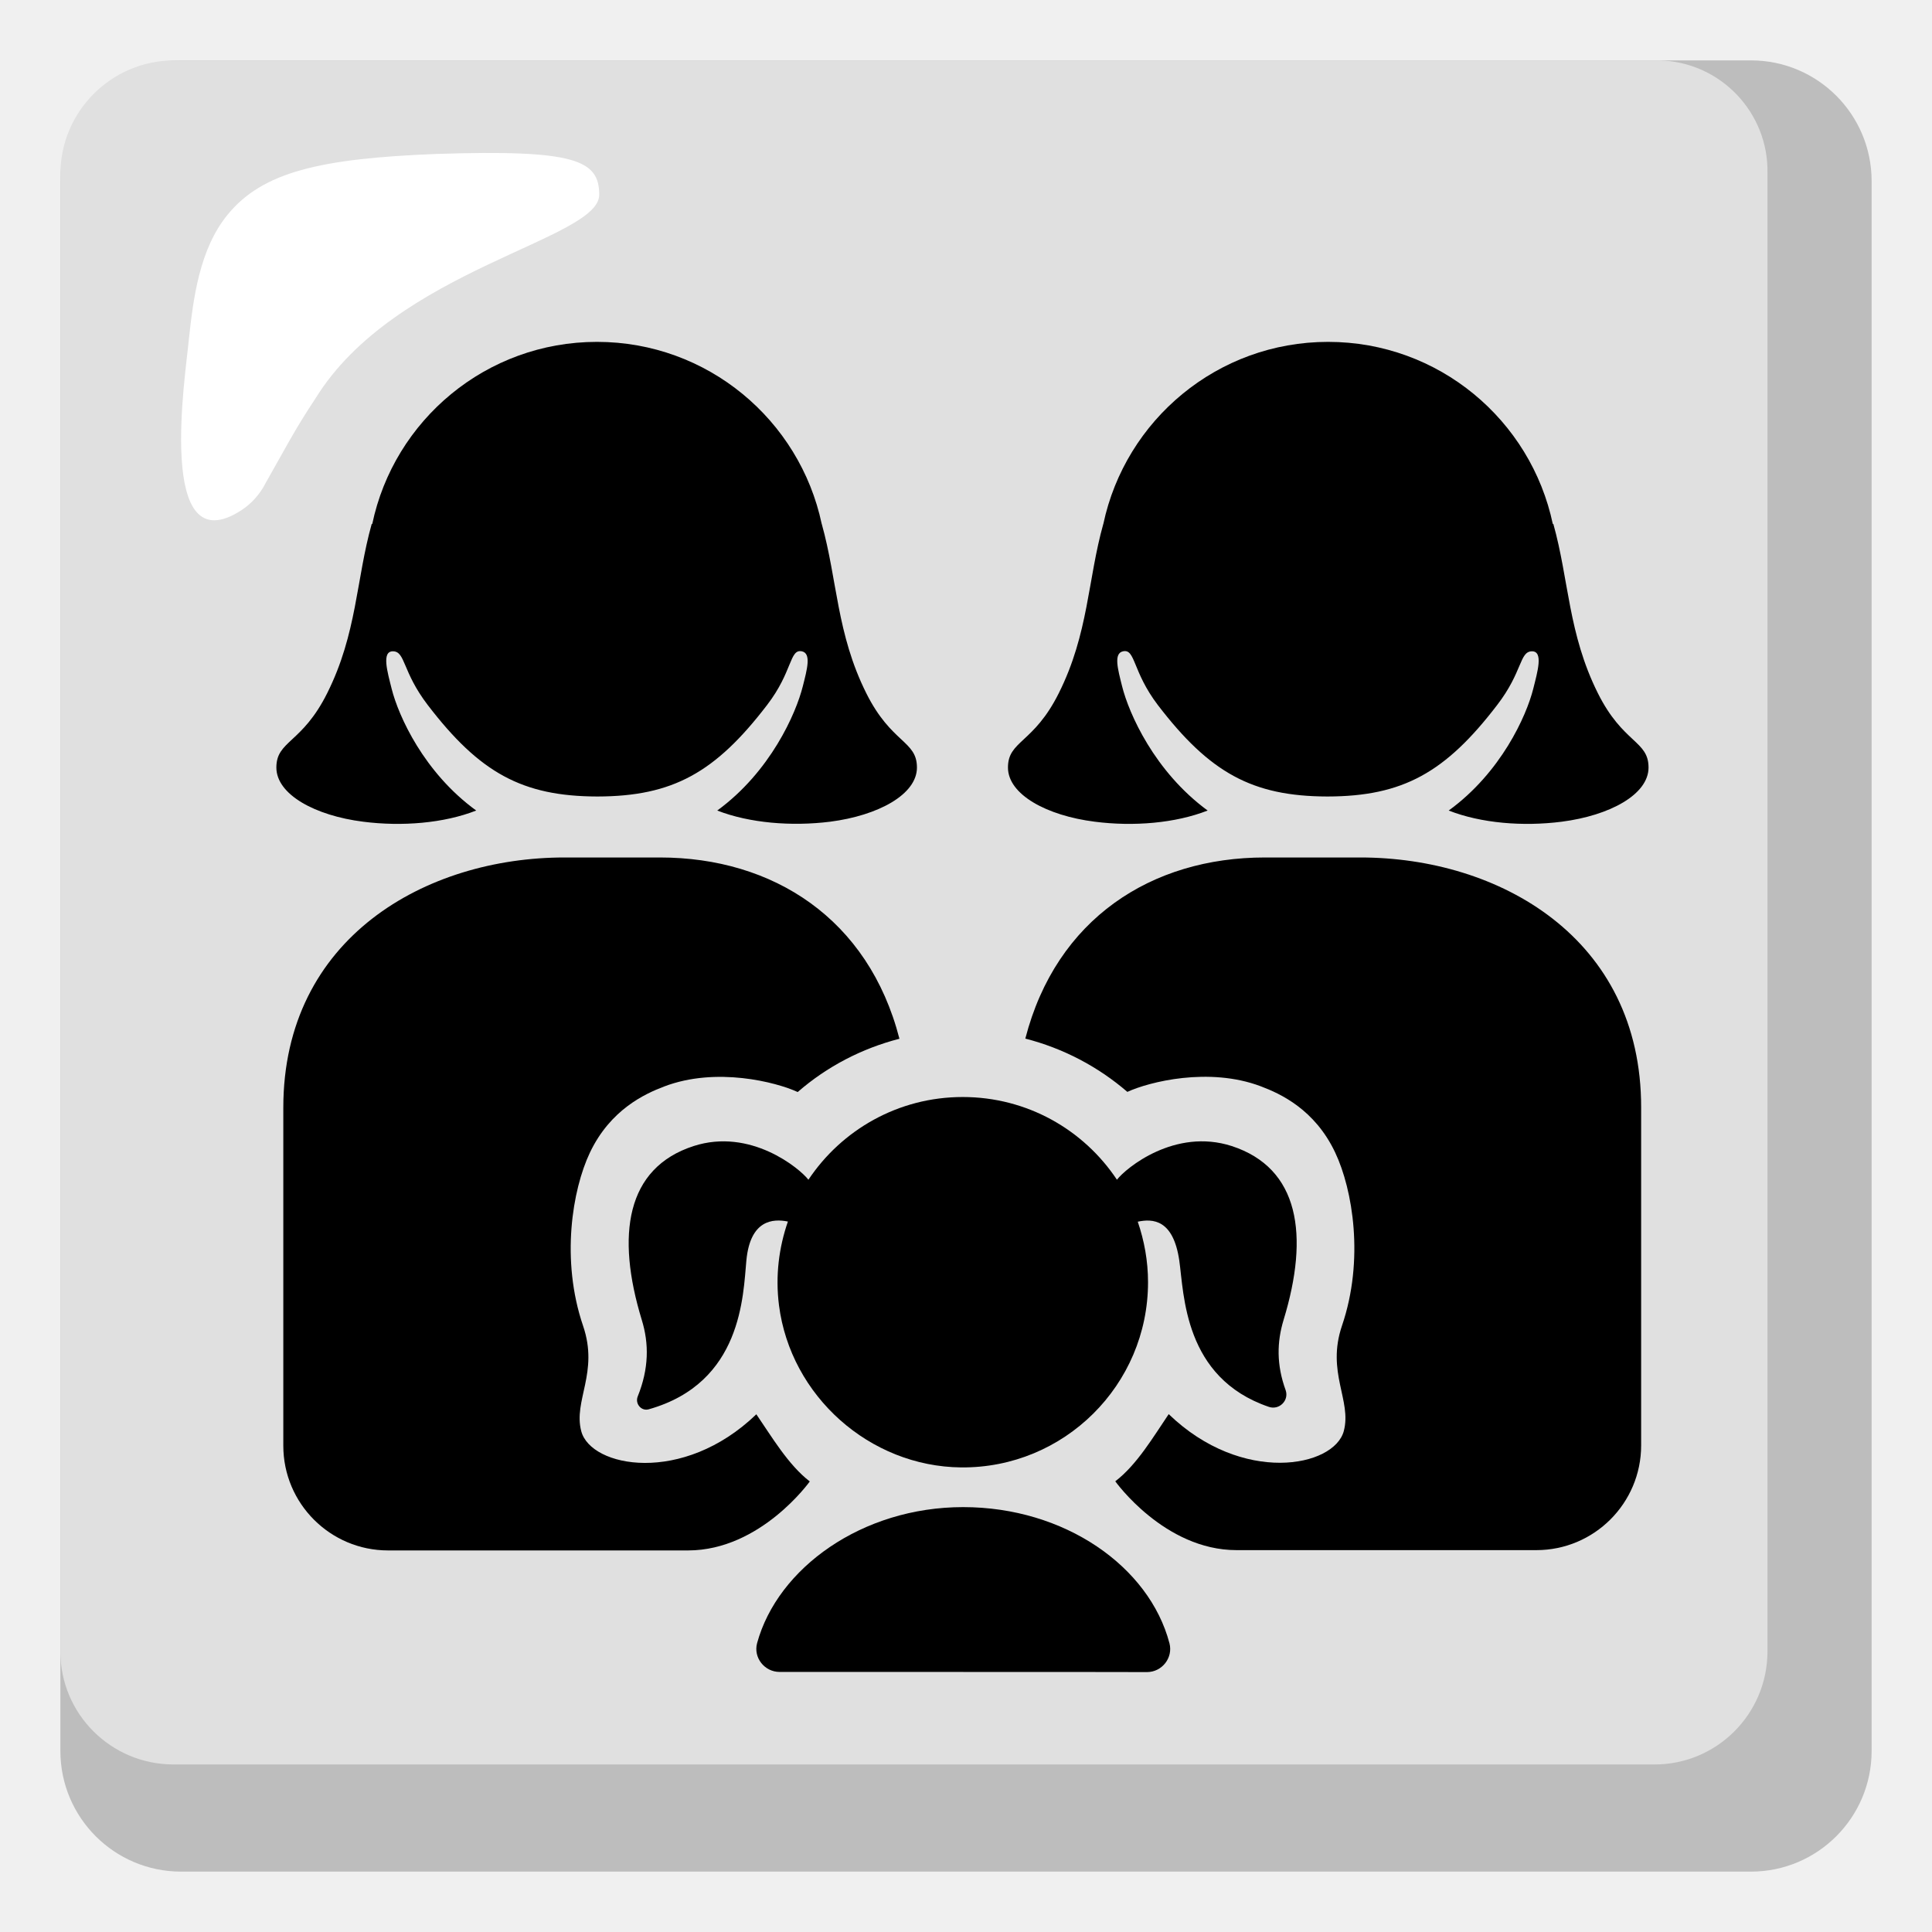
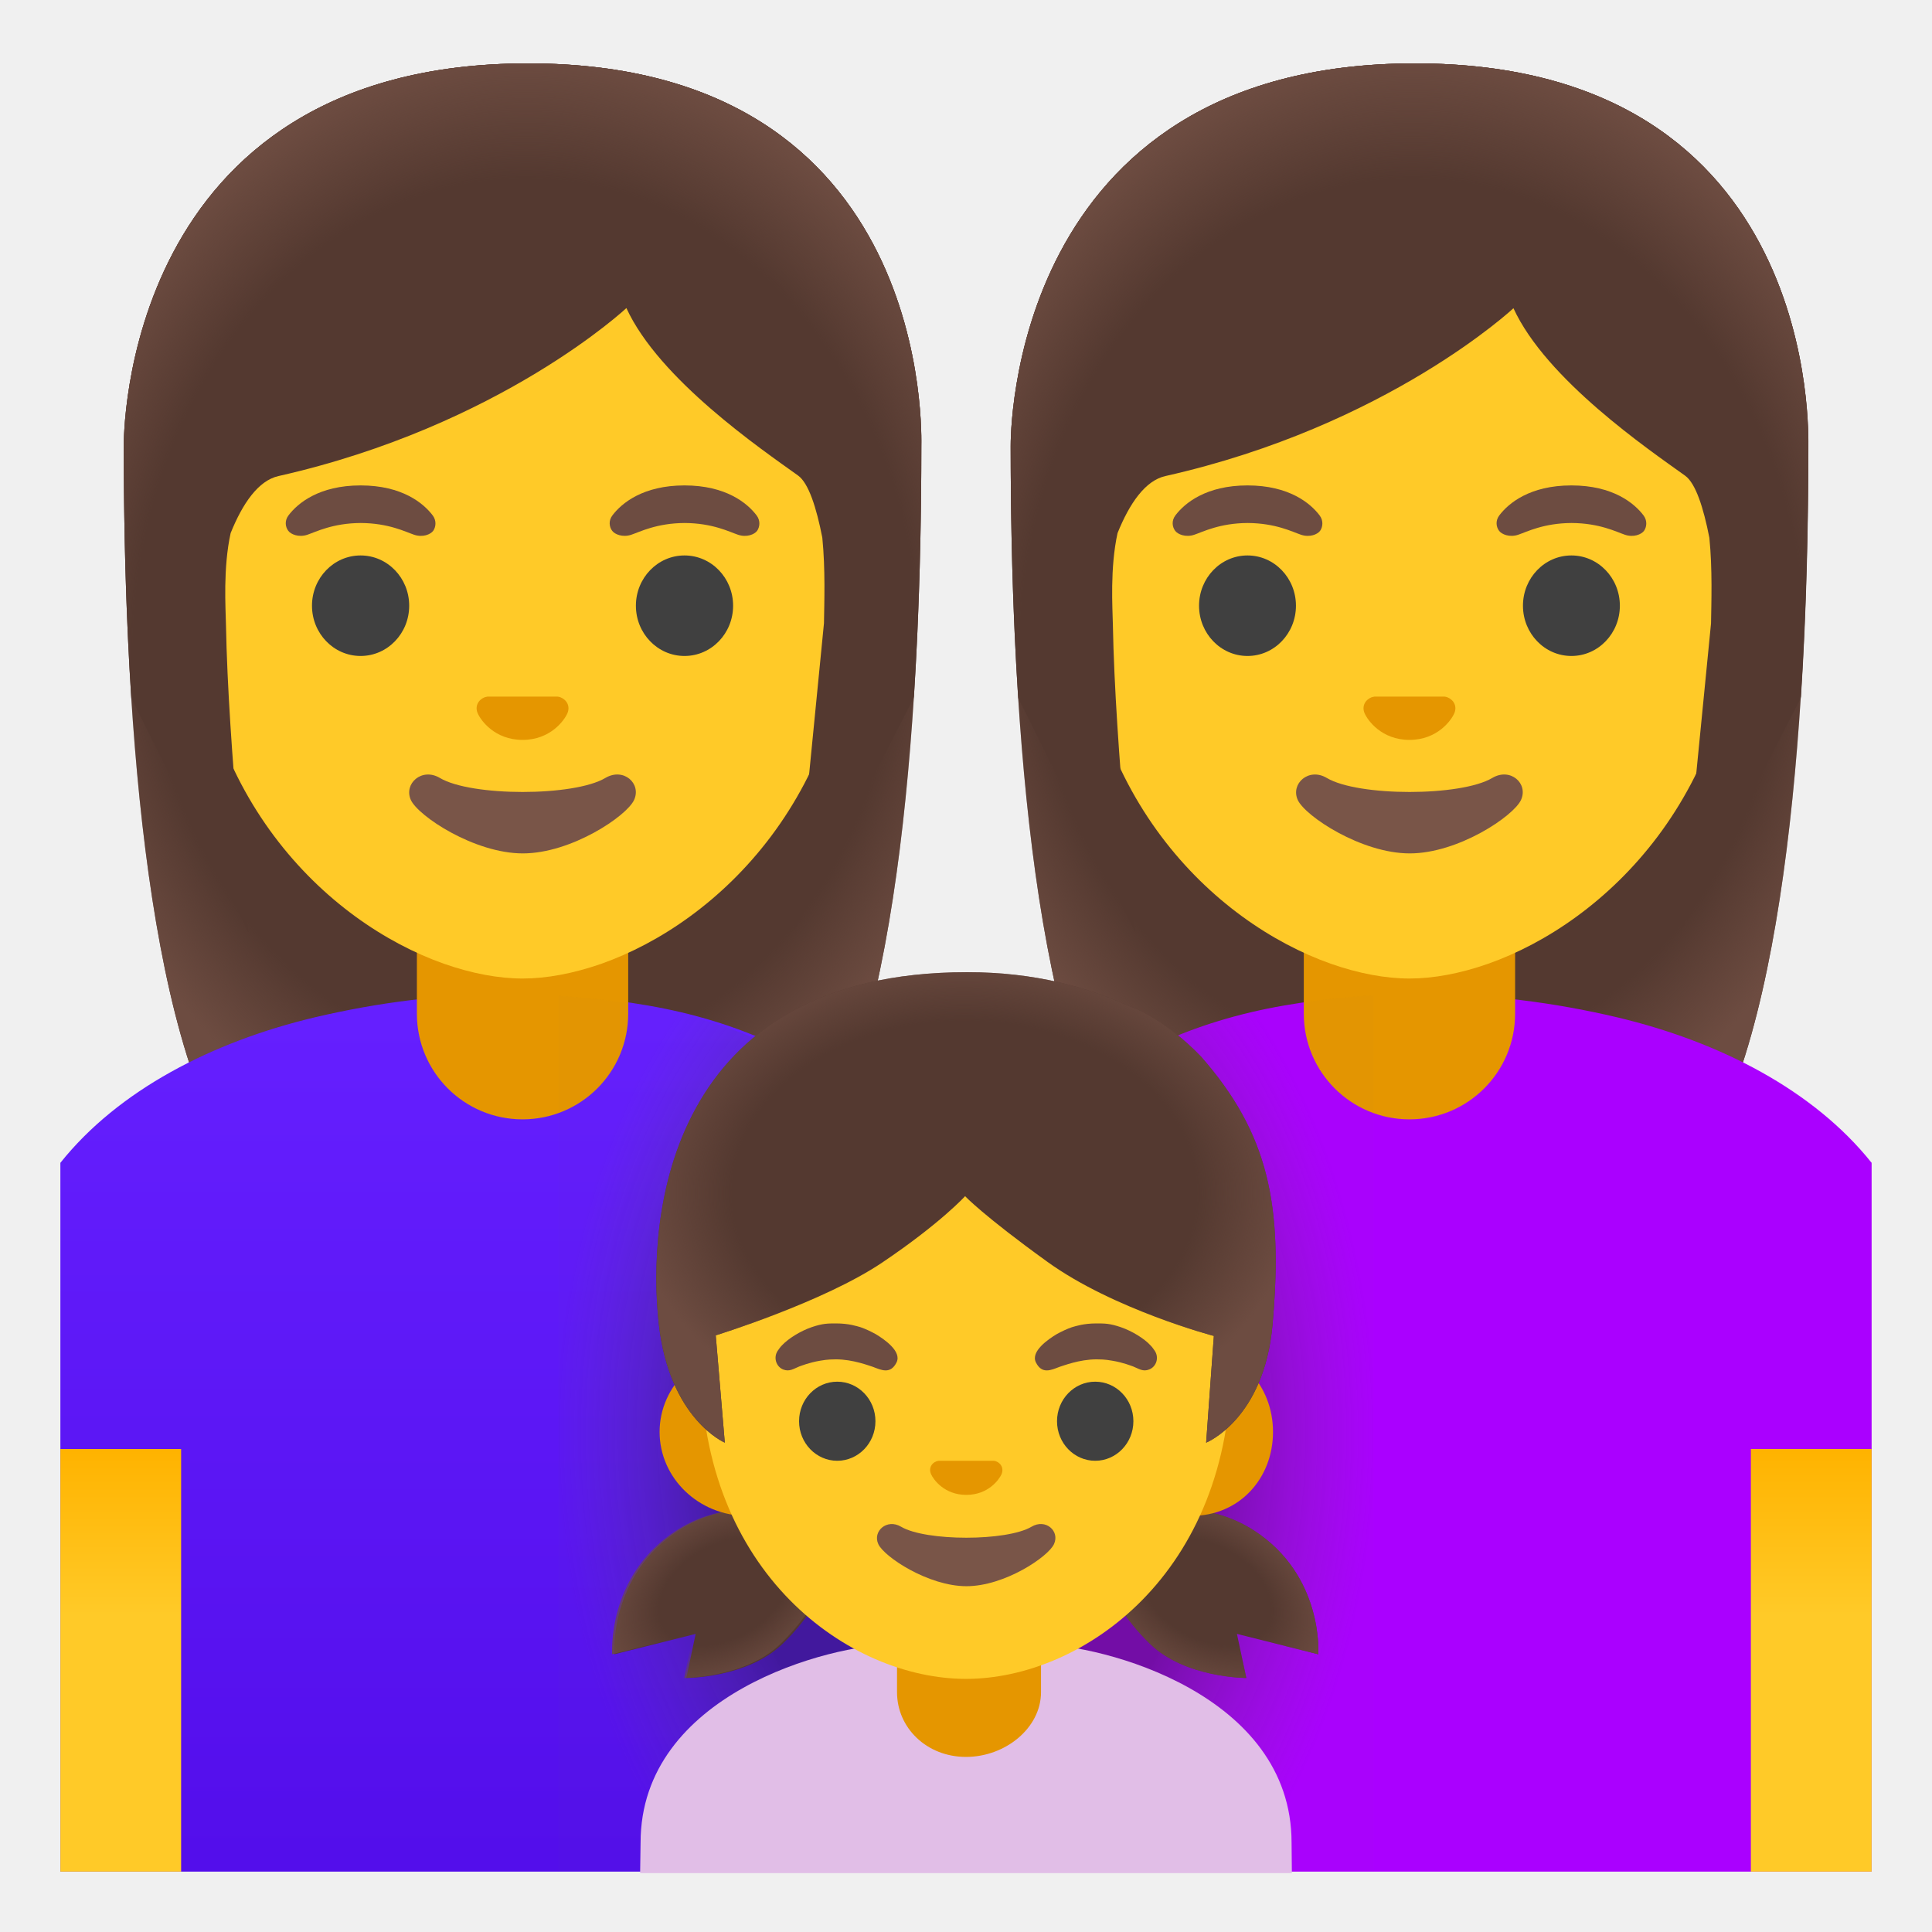
- <svg xmlns="http://www.w3.org/2000/svg" version="1.1" id="Layer_2_00000124869774189069671140000002536563947591501229_" x="0px" y="0px" viewBox="0 0 128 128" style="enable-background:new 0 0 128 128;" xml:space="preserve">
-   <g>
-     <path style="fill:#BDBDBD;" d="M116,4H12c-4.42,0-8,3.58-8,8v104c0,4.42,3.58,8,8,8h104c4.42,0,8-3.58,8-8V12   C124,7.58,120.42,4,116,4z" />
-     <path style="fill:#E0E0E0;" d="M109.7,4H11.5C7.37,4.03,4.03,7.37,4,11.5v97.9c-0.01,4.14,3.34,7.49,7.48,7.5c0.01,0,0.01,0,0.02,0   h98.1c4.14,0.01,7.49-3.34,7.5-7.48c0-0.01,0-0.01,0-0.02V11.5c0.09-4.05-3.13-7.41-7.18-7.5C109.85,4,109.77,4,109.7,4z" />
-     <path style="fill:#FFFFFF;" d="M39.7,12.9c0-2.3-1.6-3-10.8-2.7c-7.7,0.3-11.5,1.2-13.8,4c-1.9,2.3-2.3,5.6-2.6,8.4   c-0.2,2.2-2.2,14.9,3.5,11.2c0.68-0.45,1.23-1.07,1.6-1.8c1.2-2.1,1.9-3.5,3.3-5.6C26.2,17.8,39.7,15.9,39.7,12.9z" />
-     <g>
-       <path d="M90.13,56.81H83.8c-7.5,0-13.82,4.05-15.87,12c2.5,0.64,4.81,1.85,6.76,3.53c1.43-0.66,5.4-1.67,8.84-0.37    c1.3,0.49,3.58,1.53,4.93,4.39c1.16,2.45,1.94,7.1,0.45,11.47c-1.05,3.1,0.66,4.95,0.12,6.98c-0.64,2.4-6.73,3.58-11.6-1.12    c-1.01,1.49-2.11,3.36-3.54,4.45c0,0,3.25,4.56,8.03,4.56c0.02,0,0.03,0,0.05,0h19.82c3.83,0,6.94-3.11,6.94-6.94V73.39    C108.75,62.11,99.29,56.81,90.13,56.81z" />
-       <path d="M105.86,45.92c-1.97-3.95-1.91-7.51-2.95-11.22c0,0-0.01,0.01-0.03,0.03c-1.45-6.9-7.56-12.08-14.89-12.08    c-7.32,0-13.43,5.17-14.89,12.06l0-0.01c-1.04,3.7-0.97,7.26-2.95,11.22c-1.67,3.35-3.37,3.14-3.37,4.93s2.57,3.19,5.75,3.59    c2.57,0.33,5.34,0.1,7.48-0.74c-3.52-2.58-5.22-6.43-5.67-8.24c-0.28-1.12-0.58-2.18,0.07-2.31c0.82-0.17,0.61,1.34,2.3,3.56    c3.43,4.48,6.25,6.05,11.24,6.06c4.99-0.01,7.81-1.58,11.24-6.06c1.7-2.21,1.47-3.54,2.3-3.56c0.78-0.01,0.37,1.37,0.09,2.49    c-0.45,1.79-2.13,5.54-5.6,8.06c2.14,0.84,4.91,1.07,7.49,0.74c3.18-0.41,5.75-1.8,5.75-3.59S107.53,49.27,105.86,45.92z" />
-       <path d="M53.65,98.15c-1.42-1.09-2.52-2.96-3.54-4.45c-4.88,4.7-10.97,3.52-11.6,1.12c-0.54-2.03,1.18-3.88,0.12-6.98    c-1.49-4.37-0.71-9.02,0.45-11.47c1.36-2.86,3.64-3.9,4.93-4.39c3.44-1.31,7.41-0.29,8.84,0.37c1.94-1.69,4.25-2.89,6.74-3.53    c-2.05-7.96-8.38-12.01-15.87-12.01h-6.33c-9.15,0-18.62,5.3-18.62,16.58v22.39c0,3.83,3.11,6.94,6.94,6.94h19.84    c0.02,0,0.03,0,0.05,0C50.4,102.71,53.65,98.15,53.65,98.15z" />
-       <path d="M57.39,45.92c-1.97-3.95-1.91-7.51-2.95-11.22c0,0,0,0,0,0.01c-1.46-6.89-7.57-12.06-14.89-12.06    c-7.33,0-13.45,5.18-14.89,12.08c-0.01-0.02-0.03-0.03-0.03-0.03c-1.04,3.7-0.97,7.26-2.95,11.22c-1.67,3.35-3.37,3.14-3.37,4.93    s2.57,3.19,5.75,3.59c2.58,0.33,5.35,0.1,7.49-0.74c-3.47-2.52-5.15-6.27-5.6-8.06c-0.28-1.12-0.69-2.5,0.09-2.49    c0.83,0.02,0.6,1.34,2.3,3.56c3.43,4.48,6.25,6.05,11.24,6.06c4.99-0.01,7.81-1.58,11.24-6.06c1.7-2.21,1.48-3.72,2.3-3.56    c0.65,0.13,0.35,1.2,0.07,2.31c-0.45,1.81-2.15,5.67-5.67,8.24c2.13,0.83,4.91,1.06,7.48,0.74c3.18-0.41,5.75-1.8,5.75-3.59    S59.06,49.27,57.39,45.92z" />
-       <path d="M51.65,110.77c-1,0-1.75-0.95-1.49-1.91c1.36-4.97,6.95-9.01,13.65-9.01c6.73,0,12.33,3.93,13.67,9.02    c0.25,0.96-0.49,1.91-1.49,1.91C76,110.77,51.65,110.77,51.65,110.77z" />
-       <path d="M85.04,87.45c1.72-5.63,1.04-10.06-3.43-11.52c-3.77-1.22-7.02,1.46-7.61,2.23c-2.2-3.31-5.95-5.48-10.22-5.48    s-8.02,2.18-10.22,5.48c-0.59-0.76-3.84-3.45-7.61-2.23c-4.47,1.45-5.15,5.89-3.43,11.52c0.48,1.56,0.48,3.21-0.27,5.07    c-0.19,0.48,0.24,0.99,0.73,0.85c6.2-1.75,6.25-7.56,6.47-9.87c0.26-2.69,1.76-2.77,2.75-2.57c-0.59,1.71-0.84,3.58-0.59,5.55    c0.77,6.01,6,10.68,12.07,10.74c6.82,0.06,12.38-5.46,12.38-12.27c0-1.41-0.25-2.75-0.68-4.01c0.99-0.21,2.35-0.16,2.75,2.57    c0.32,2.22,0.29,7.78,5.94,9.7c0.68,0.23,1.34-0.42,1.11-1.1C84.56,90.41,84.6,88.9,85.04,87.45z" />
+ <svg xmlns="http://www.w3.org/2000/svg" version="1.1" id="Layer_1" x="0px" y="0px" viewBox="0 0 128 128" style="enable-background:new 0 0 128 128;" xml:space="preserve">
+   <g id="hairGroup_6_">
+     <path id="hair_15_" style="fill:#543930;" d="M34.99,4.2C7.99,4.2,8.2,29.17,8.2,29.57c0,16.17,1.24,39.02,7.71,48.01   c2.57,3.56,7.53,3.76,7.53,3.76l11.18-0.02l11.18,0.02c0,0,4.96-0.2,7.53-3.76c6.47-8.99,7.71-31.84,7.71-48.01   C61.03,29.17,62,4.2,34.99,4.2z" />
+     <radialGradient id="hairHighlights_6_" cx="93.38" cy="87.209" r="31.303" gradientTransform="matrix(1 0 0 -1.1901 -58.7604 144.5769)" gradientUnits="userSpaceOnUse">
+       <stop offset="0.794" style="stop-color:#6D4C41;stop-opacity:0" />
+       <stop offset="1" style="stop-color:#6D4C41" />
+     </radialGradient>
+     <path id="hairHighlights_9_" style="fill:url(#hairHighlights_6_);" d="M34.99,4.2C7.99,4.2,8.2,29.17,8.2,29.57   c0,16.17,1.24,39.02,7.71,48.01c2.57,3.56,7.53,3.76,7.53,3.76l11.18-0.02l11.18,0.02c0,0,4.96-0.2,7.53-3.76   c6.47-8.99,7.71-31.84,7.71-48.01C61.03,29.17,62,4.2,34.99,4.2z" />
+   </g>
+   <g id="shirt_5_">
+     <linearGradient id="SVGID_1_" gradientUnits="userSpaceOnUse" x1="984" y1="4.703" x2="984" y2="60.566" gradientTransform="matrix(-1 0 0 -1 1018 128)">
+       <stop offset="0" style="stop-color:#530EEB" />
+       <stop offset="1" style="stop-color:#651FFF" />
+     </linearGradient>
+     <path style="fill:url(#SVGID_1_);" d="M20.86,67.4c4.15-0.98,8.54-1.55,13.06-1.55c2.96,0,5.97,0.24,9.02,0.77   C54.82,68.67,64,76.12,64,88.4V124h-1.5H61H4V81.03v-2.34v-1.65C7.84,72.23,14.05,69.02,20.86,67.4z" />
+   </g>
+   <g id="neck_8_">
+     <g id="neck_3_">
+       <path style="fill:#E59600;" d="M34.62,74.16L34.62,74.16c-3.87,0-7-3.13-7-7v-6.42h14v6.42C41.62,71.03,38.49,74.16,34.62,74.16z" />
    </g>
  </g>
+   <g id="arm_2_">
+     <linearGradient id="SVGID_2_" gradientUnits="userSpaceOnUse" x1="8" y1="4.279" x2="8" y2="31.913" gradientTransform="matrix(1 0 0 -1 0 128)">
+       <stop offset="0.604" style="stop-color:#FFCA28" />
+       <stop offset="1" style="stop-color:#FFB300" />
+     </linearGradient>
+     <polygon style="fill:url(#SVGID_2_);" points="12,96 12,124 11,124 10.04,124 4,124 4,98 4,97 4,96  " />
+   </g>
+   <path id="head_6_" style="fill:#FFCA28;" d="M34.62,11.85L34.62,11.85L34.62,11.85c-11.36,0-21.88,8.45-21.88,26.36  c0,14.39,8.91,22.9,16.67,25.64c1.85,0.65,3.63,0.98,5.22,0.98c1.57,0,3.35-0.33,5.19-0.97c7.76-2.73,16.7-11.25,16.7-25.65  C56.5,20.29,45.98,11.85,34.62,11.85z" />
+   <path id="mouth_7_" style="fill:#795548;" d="M40.11,51.54c-2.08,1.24-8.89,1.24-10.97,0c-1.19-0.71-2.41,0.38-1.92,1.46  c0.49,1.07,4.21,3.54,7.42,3.54s6.88-2.47,7.37-3.54C42.51,51.91,41.31,50.83,40.11,51.54z" />
+   <path id="nose_7_" style="fill:#E59600;" d="M37.14,46.2c-0.07-0.03-0.14-0.04-0.21-0.05h-4.62c-0.07,0.01-0.14,0.03-0.21,0.05  c-0.42,0.17-0.65,0.6-0.45,1.06s1.12,1.76,2.97,1.76c1.85,0,2.77-1.3,2.97-1.76C37.79,46.8,37.56,46.37,37.14,46.2z" />
+   <g id="eyes_7_">
+     <ellipse style="fill:#404040;" cx="23.89" cy="40.13" rx="3.22" ry="3.33" />
+     <ellipse style="fill:#404040;" cx="45.35" cy="40.13" rx="3.22" ry="3.33" />
+   </g>
+   <g id="eyebrows_7_">
+     <path style="fill:#6D4C41;" d="M28.67,34.15c-0.61-0.81-2.03-1.99-4.78-1.99s-4.17,1.18-4.78,1.99c-0.27,0.36-0.2,0.77-0.01,1.02   c0.17,0.23,0.69,0.45,1.26,0.26c0.57-0.19,1.68-0.77,3.54-0.78c1.86,0.01,2.97,0.59,3.54,0.78c0.57,0.19,1.08-0.02,1.26-0.26   C28.87,34.93,28.94,34.51,28.67,34.15z" />
+     <path style="fill:#6D4C41;" d="M50.13,34.15c-0.61-0.81-2.03-1.99-4.78-1.99s-4.17,1.18-4.78,1.99c-0.27,0.36-0.2,0.77-0.01,1.02   c0.17,0.23,0.69,0.45,1.26,0.26c0.57-0.19,1.68-0.77,3.54-0.78c1.86,0.01,2.97,0.59,3.54,0.78c0.57,0.19,1.08-0.02,1.26-0.26   C50.33,34.93,50.4,34.51,50.13,34.15z" />
+   </g>
+   <g id="hairGroup_5_">
+     <g id="hair_11_">
+       <path style="fill:#543930;" d="M34.99,4.2C7.99,4.2,8.2,29.17,8.2,29.57c0,5.11,0.12,10.88,0.5,16.68l7.76,15.53    c0,0-1.34-12.17-1.49-20.42c-0.02-1.06-0.2-3.72,0.31-6.04c0.79-1.96,1.83-3.48,3.17-3.78C33.17,28.22,41.5,20.41,41.5,20.41    c2.17,4.73,8.94,9.35,11.38,11.1c0.69,0.5,1.21,2.11,1.6,4.11c0.21,2.07,0.13,4.34,0.11,5.67l-2.01,20.44l7.95-15.48    c0-0.03,0.01-0.07,0.02-0.1c0.37-5.76,0.49-11.5,0.49-16.58C61.03,29.17,62,4.2,34.99,4.2z" />
+     </g>
+     <radialGradient id="hairHighlights_7_" cx="93.6" cy="84.558" r="32.788" gradientTransform="matrix(1 0 0 -1.2135 -58.7604 146.0553)" gradientUnits="userSpaceOnUse">
+       <stop offset="0.794" style="stop-color:#6D4C41;stop-opacity:0" />
+       <stop offset="1" style="stop-color:#6D4C41" />
+     </radialGradient>
+     <path id="hairHighlights_8_" style="fill:url(#hairHighlights_7_);" d="M34.99,4.2C7.99,4.2,8.2,29.17,8.2,29.57   c0,5.11,0.12,10.88,0.5,16.68l4.42-0.01c-0.04-1.92,1.31-13.81,5.32-14.71C33.17,28.21,41.5,20.4,41.5,20.4   c2.17,4.73,8.94,9.35,11.38,11.1c2,1.44,2.61,12.22,2.57,14.74h5.08c0-0.03,0.01-0.07,0.02-0.1c0.37-5.76,0.49-11.5,0.49-16.58   C61.03,29.17,62,4.2,34.99,4.2z" />
+   </g>
+   <g id="hairGroup_2_">
+     <path id="hair_10_" style="fill:#543930;" d="M93.75,4.2c-27.01,0-26.79,24.97-26.79,25.37c0,16.17,1.24,39.02,7.71,48.01   c2.57,3.56,7.53,3.76,7.53,3.76l11.18-0.02l11.18,0.02c0,0,4.96-0.2,7.53-3.76c6.47-8.99,7.71-31.84,7.71-48.01   C119.79,29.17,120.76,4.2,93.75,4.2z" />
+     <radialGradient id="hairHighlights_10_" cx="93.379" cy="87.209" r="31.303" gradientTransform="matrix(1 0 0 -1.1901 0 144.5769)" gradientUnits="userSpaceOnUse">
+       <stop offset="0.794" style="stop-color:#6D4C41;stop-opacity:0" />
+       <stop offset="1" style="stop-color:#6D4C41" />
+     </radialGradient>
+     <path id="hairHighlights_2_" style="fill:url(#hairHighlights_10_);" d="M93.75,4.2c-27.01,0-26.79,24.97-26.79,25.37   c0,16.17,1.24,39.02,7.71,48.01c2.57,3.56,7.53,3.76,7.53,3.76l11.18-0.02l11.18,0.02c0,0,4.96-0.2,7.53-3.76   c6.47-8.99,7.71-31.84,7.71-48.01C119.79,29.17,120.76,4.2,93.75,4.2z" />
+   </g>
+   <path id="shirt" style="fill:#AA00FF;" d="M107.14,67.4c-4.15-0.98-8.54-1.55-13.06-1.55c-2.96,0-5.97,0.24-9.02,0.77  C73.18,68.67,64,76.12,64,88.4V124h1.5H67h57V81.03v-2.34v-1.65C120.16,72.23,113.95,69.02,107.14,67.4z" />
+   <g id="neck_1_">
+     <g id="neck_2_">
+       <path style="fill:#E59600;" d="M93.38,74.16L93.38,74.16c-3.87,0-7-3.13-7-7v-6.42h14v6.42C100.38,71.03,97.25,74.16,93.38,74.16z    " />
+     </g>
+   </g>
+   <g id="arm_1_">
+     <linearGradient id="SVGID_3_" gradientUnits="userSpaceOnUse" x1="120" y1="4.279" x2="120" y2="31.913" gradientTransform="matrix(1 0 0 -1 0 128)">
+       <stop offset="0.604" style="stop-color:#FFCA28" />
+       <stop offset="1" style="stop-color:#FFB300" />
+     </linearGradient>
+     <polygon style="fill:url(#SVGID_3_);" points="116,96 116,124 117,124 117.96,124 124,124 124,98 124,97 124,96  " />
+   </g>
+   <path id="head_3_" style="fill:#FFCA28;" d="M93.38,11.85L93.38,11.85L93.38,11.85c-11.36,0-21.88,8.45-21.88,26.36  c0,14.39,8.91,22.9,16.67,25.64c1.85,0.65,3.63,0.98,5.22,0.98c1.57,0,3.35-0.33,5.18-0.97c7.76-2.73,16.7-11.25,16.7-25.65  C115.26,20.29,104.74,11.85,93.38,11.85z" />
+   <path id="mouth_3_" style="fill:#795548;" d="M98.87,51.54c-2.08,1.24-8.89,1.24-10.97,0c-1.19-0.71-2.41,0.38-1.92,1.46  c0.49,1.07,4.21,3.54,7.42,3.54s6.88-2.47,7.37-3.54C101.27,51.91,100.07,50.83,98.87,51.54z" />
+   <path id="nose_3_" style="fill:#E59600;" d="M95.9,46.2c-0.07-0.03-0.14-0.04-0.21-0.05h-4.62c-0.07,0.01-0.14,0.03-0.21,0.05  c-0.42,0.17-0.65,0.6-0.45,1.06c0.2,0.46,1.12,1.76,2.97,1.76c1.85,0,2.77-1.3,2.97-1.76C96.55,46.8,96.32,46.37,95.9,46.2z" />
+   <g id="eyes_3_">
+     <ellipse style="fill:#404040;" cx="82.65" cy="40.13" rx="3.21" ry="3.33" />
+     <ellipse style="fill:#404040;" cx="104.11" cy="40.13" rx="3.21" ry="3.33" />
+   </g>
+   <g id="eyebrows_3_">
+     <path style="fill:#6D4C41;" d="M87.43,34.15c-0.61-0.81-2.03-1.99-4.78-1.99s-4.17,1.18-4.78,1.99c-0.27,0.36-0.2,0.77-0.01,1.02   c0.17,0.23,0.69,0.45,1.26,0.26c0.57-0.19,1.68-0.77,3.54-0.78c1.86,0.01,2.97,0.59,3.54,0.78c0.57,0.19,1.08-0.02,1.26-0.26   C87.63,34.93,87.7,34.51,87.43,34.15z" />
+     <path style="fill:#6D4C41;" d="M108.89,34.15c-0.61-0.81-2.03-1.99-4.78-1.99s-4.17,1.18-4.78,1.99c-0.27,0.36-0.2,0.77-0.01,1.02   c0.17,0.23,0.69,0.45,1.26,0.26c0.57-0.19,1.68-0.77,3.54-0.78c1.86,0.01,2.97,0.59,3.54,0.78c0.57,0.19,1.08-0.02,1.26-0.26   C109.09,34.93,109.16,34.51,108.89,34.15z" />
+   </g>
+   <g id="hairGroup_1_">
+     <g id="hair">
+       <path style="fill:#543930;" d="M93.75,4.2c-27.01,0-26.79,24.97-26.79,25.37c0,5.11,0.12,10.88,0.5,16.68l7.76,15.53    c0,0-1.34-12.17-1.49-20.42c-0.02-1.06-0.2-3.72,0.31-6.04c0.79-1.96,1.83-3.48,3.17-3.78c14.72-3.31,23.06-11.12,23.06-11.12    c2.17,4.73,8.94,9.35,11.38,11.1c0.69,0.5,1.21,2.11,1.6,4.11c0.21,2.07,0.13,4.34,0.11,5.67l-2.01,20.44l7.95-15.48    c0-0.03,0.01-0.07,0.02-0.1c0.37-5.76,0.49-11.5,0.49-16.58C119.79,29.17,120.76,4.2,93.75,4.2z" />
+     </g>
+     <radialGradient id="hairHighlights_11_" cx="93.6" cy="84.558" r="32.788" gradientTransform="matrix(1 0 0 -1.2135 0 146.0553)" gradientUnits="userSpaceOnUse">
+       <stop offset="0.794" style="stop-color:#6D4C41;stop-opacity:0" />
+       <stop offset="1" style="stop-color:#6D4C41" />
+     </radialGradient>
+     <path id="hairHighlights_1_" style="fill:url(#hairHighlights_11_);" d="M93.75,4.2c-27.01,0-26.79,24.97-26.79,25.37   c0,5.11,0.12,10.88,0.5,16.68l4.42-0.01c-0.04-1.92,1.31-13.81,5.32-14.71c14.72-3.31,23.06-11.12,23.06-11.12   c2.17,4.73,8.94,9.35,11.38,11.1c2,1.44,2.61,12.22,2.57,14.74h5.07c0-0.03,0.01-0.07,0.02-0.1c0.37-5.76,0.49-11.5,0.49-16.58   C119.79,29.17,120.76,4.2,93.75,4.2z" />
+   </g>
+   <radialGradient id="SVGID_4_" cx="64" cy="33.024" r="27.104" gradientTransform="matrix(1 0 0 -1.4568 0 143.0842)" gradientUnits="userSpaceOnUse">
+     <stop offset="0.594" style="stop-color:#212121" />
+     <stop offset="1" style="stop-color:#616161;stop-opacity:0.05" />
+   </radialGradient>
+   <path style="opacity:0.4;fill:url(#SVGID_4_);enable-background:new    ;" d="M64.02,88.4c0-12.28-9.67-19.73-21.55-21.78  C40.63,66.3,39,66.1,37,65.98V124h54V65.95c-2,0.11-3.93,0.33-5.9,0.67C73.22,68.67,64.02,76.12,64.02,88.4z" />
+   <path id="shirt_2_" style="fill:#E1BEE7;" d="M85.57,122.08c0-9.84-12.51-13.14-16.87-13.14h-9.38c-4.35,0-16.88,3.3-16.88,13.14  c0,0-0.01,0.79-0.03,2.02h1.02h0.97h39.19h0.98h1.02C85.58,123.08,85.57,122.08,85.57,122.08z" />
+   <g id="neck">
+     <path style="fill:#E59600;" d="M64,116.4c-2.6,0-4.57-1.92-4.57-4.29v-2.38h9.54v2.38C68.97,114.48,66.61,116.4,64,116.4z" />
+   </g>
+   <g id="hair_x5F_back_1_">
+     <g id="hair_4_">
+       <path style="fill:#543930;" d="M45.47,111.17l0.62-2.92l-5.39,1.35c0,0-0.38-5.2,4.26-8.2c5.09-3.29,10.94,0.22,10.94,0.22    s-0.58,3.93-4.06,7.3C49.49,111.18,45.47,111.17,45.47,111.17z" />
+     </g>
+     <g id="hair_2_">
+       <path style="fill:#543930;" d="M82.57,111.17l-0.62-2.92l5.39,1.35c0,0,0.38-5.2-4.26-8.2c-5.09-3.29-10.94,0.22-10.94,0.22    s0.58,3.93,4.06,7.3C78.54,111.18,82.57,111.17,82.57,111.17z" />
+     </g>
+     <radialGradient id="hairHighlights_12_" cx="79.92" cy="22.53" r="8.88" gradientTransform="matrix(0.8651 0.5016 0.3314 -0.5715 3.3138 78.2555)" gradientUnits="userSpaceOnUse">
+       <stop offset="0.525" style="stop-color:#6D4C41;stop-opacity:0" />
+       <stop offset="1" style="stop-color:#6D4C41" />
+     </radialGradient>
+     <path id="hairHighlights_4_" style="fill:url(#hairHighlights_12_);" d="M82.57,111.17l-0.62-2.92l5.39,1.35c0,0,0.38-5.2-4.26-8.2   c-5.09-3.29-10.94,0.22-10.94,0.22s0.58,3.93,4.06,7.3C78.54,111.18,82.57,111.17,82.57,111.17z" />
+     <radialGradient id="hairHighlights_13_" cx="1249.884" cy="22.53" r="8.88" gradientTransform="matrix(-0.8651 0.5016 -0.3314 -0.5715 1136.707 -508.615)" gradientUnits="userSpaceOnUse">
+       <stop offset="0.525" style="stop-color:#6D4C41;stop-opacity:0" />
+       <stop offset="1" style="stop-color:#6D4C41" />
+     </radialGradient>
+     <path id="hairHighlights_3_" style="fill:url(#hairHighlights_13_);" d="M45.33,111.17l0.62-2.92l-5.39,1.35c0,0-0.38-5.2,4.26-8.2   c5.09-3.29,10.94,0.22,10.94,0.22s-0.58,3.93-4.06,7.3C49.35,111.18,45.33,111.17,45.33,111.17z" />
+   </g>
+   <g id="ears">
+     <path style="fill:#E59600;" d="M78.95,89.31h-3.97H53.45h-3.97c-3.18,0-5.78,2.5-5.78,5.56s2.6,5.56,5.78,5.56h3.97h21.53h3.97   c3.18,0,5.39-2.5,5.39-5.56S82.13,89.31,78.95,89.31z" />
+   </g>
+   <path id="head" style="fill:#FFCA28;" d="M64,66.37L64,66.37L64,66.37c-9.33,0-17.57,9.8-17.57,23.9c0,14.02,9.87,20.96,17.57,20.96  s17.57-6.93,17.57-20.96C81.57,76.16,73.33,66.37,64,66.37z" />
+   <path id="mouth_5_" style="fill:#795548;" d="M68.34,101.15c-1.64,0.97-7,0.97-8.64,0c-0.94-0.56-1.9,0.3-1.51,1.15  c0.38,0.84,3.31,2.79,5.84,2.79s5.42-1.95,5.8-2.79C70.23,101.44,69.28,100.59,68.34,101.15z" />
+   <path id="nose_5_" style="fill:#E59600;" d="M66,96.82c-0.05-0.02-0.11-0.04-0.17-0.04H62.2c-0.06,0.01-0.11,0.02-0.17,0.04  c-0.33,0.13-0.51,0.47-0.35,0.84c0.16,0.36,0.88,1.38,2.34,1.38c1.46,0,2.18-1.02,2.34-1.38C66.51,97.29,66.33,96.95,66,96.82z" />
+   <g id="eyes_5_">
+     <ellipse style="fill:#404040;" cx="55.47" cy="94.16" rx="2.53" ry="2.62" />
+     <ellipse style="fill:#404040;" cx="72.56" cy="94.16" rx="2.53" ry="2.62" />
+   </g>
+   <g id="eyebrows_5_">
+     <path style="fill:#6D4C41;" d="M51.52,89.5c0.1-0.13,0.13-0.21,0.31-0.39c0.4-0.42,1.18-0.92,1.94-1.18   c0.73-0.25,1.07-0.25,1.62-0.25c0.85,0,1.37,0.18,1.62,0.25c0.35,0.12,0.68,0.28,1.01,0.46c0.55,0.33,1.74,1.14,1.38,1.87   c-0.4,0.81-1.01,0.51-1.56,0.3c-0.24-0.07-1.32-0.5-2.46-0.5c-0.62,0-0.88,0.07-1.04,0.09c-0.73,0.12-1.28,0.35-1.38,0.38   c-0.38,0.15-0.65,0.37-1.08,0.2C51.42,90.54,51.23,89.94,51.52,89.5z" />
+     <path style="fill:#6D4C41;" d="M76.51,89.5c-0.1-0.13-0.13-0.21-0.31-0.39c-0.39-0.42-1.18-0.92-1.94-1.18   c-0.73-0.25-1.07-0.25-1.62-0.25c-0.85,0-1.37,0.18-1.62,0.25c-0.35,0.12-0.68,0.28-1.01,0.46c-0.55,0.33-1.74,1.14-1.38,1.87   c0.4,0.81,1.01,0.51,1.56,0.3c0.24-0.07,1.32-0.5,2.46-0.5c0.62,0,0.88,0.07,1.04,0.09c0.73,0.12,1.28,0.35,1.38,0.38   c0.38,0.15,0.65,0.37,1.07,0.2C76.62,90.54,76.8,89.94,76.51,89.5z" />
+   </g>
+   <g id="hair_x5F_front_1_">
+     <g id="hair_3_">
+       <path style="fill:#543930;" d="M79.58,70.01c-2.33-2.43-4.56-3.32-4.78-3.35c-2.71-1.24-6.2-2.25-10.72-2.25    c-19.88,0-21.23,16.2-20.43,23.33c0.71,6.29,4.37,7.84,4.37,7.84l-0.6-7.11c0,0,7.11-2.18,11.04-4.83    c3.87-2.61,5.48-4.39,5.48-4.39s1.2,1.28,5.44,4.34c4.4,3.18,11.04,4.92,11.04,4.92l-0.51,7.07c0,0,3.85-1.54,4.4-7.84    C85.01,79.85,84.06,75.12,79.58,70.01z" />
+     </g>
+     <radialGradient id="hairHighlights_14_" cx="70.071" cy="48.949" r="21.111" gradientTransform="matrix(1.0432 0 0 -0.7737 -9.2029 116.9218)" gradientUnits="userSpaceOnUse">
+       <stop offset="0.699" style="stop-color:#6D4C41;stop-opacity:0" />
+       <stop offset="1" style="stop-color:#6D4C41" />
+     </radialGradient>
+     <path id="hairHighlights_5_" style="fill:url(#hairHighlights_14_);" d="M79.58,70.01c-2.33-2.43-4.56-3.32-4.78-3.35   c-2.71-1.24-6.2-2.25-10.72-2.25c-19.88,0-21.23,16.2-20.43,23.33c0.71,6.29,4.37,7.84,4.37,7.84l-0.6-7.11   c0,0,7.11-2.18,11.04-4.83c3.87-2.61,5.48-4.39,5.48-4.39s1.2,1.28,5.44,4.34c4.4,3.18,11.04,4.92,11.04,4.92l-0.51,7.07   c0,0,3.85-1.54,4.4-7.84C85.01,79.85,84.06,75.12,79.58,70.01z" />
+   </g>
</svg>
